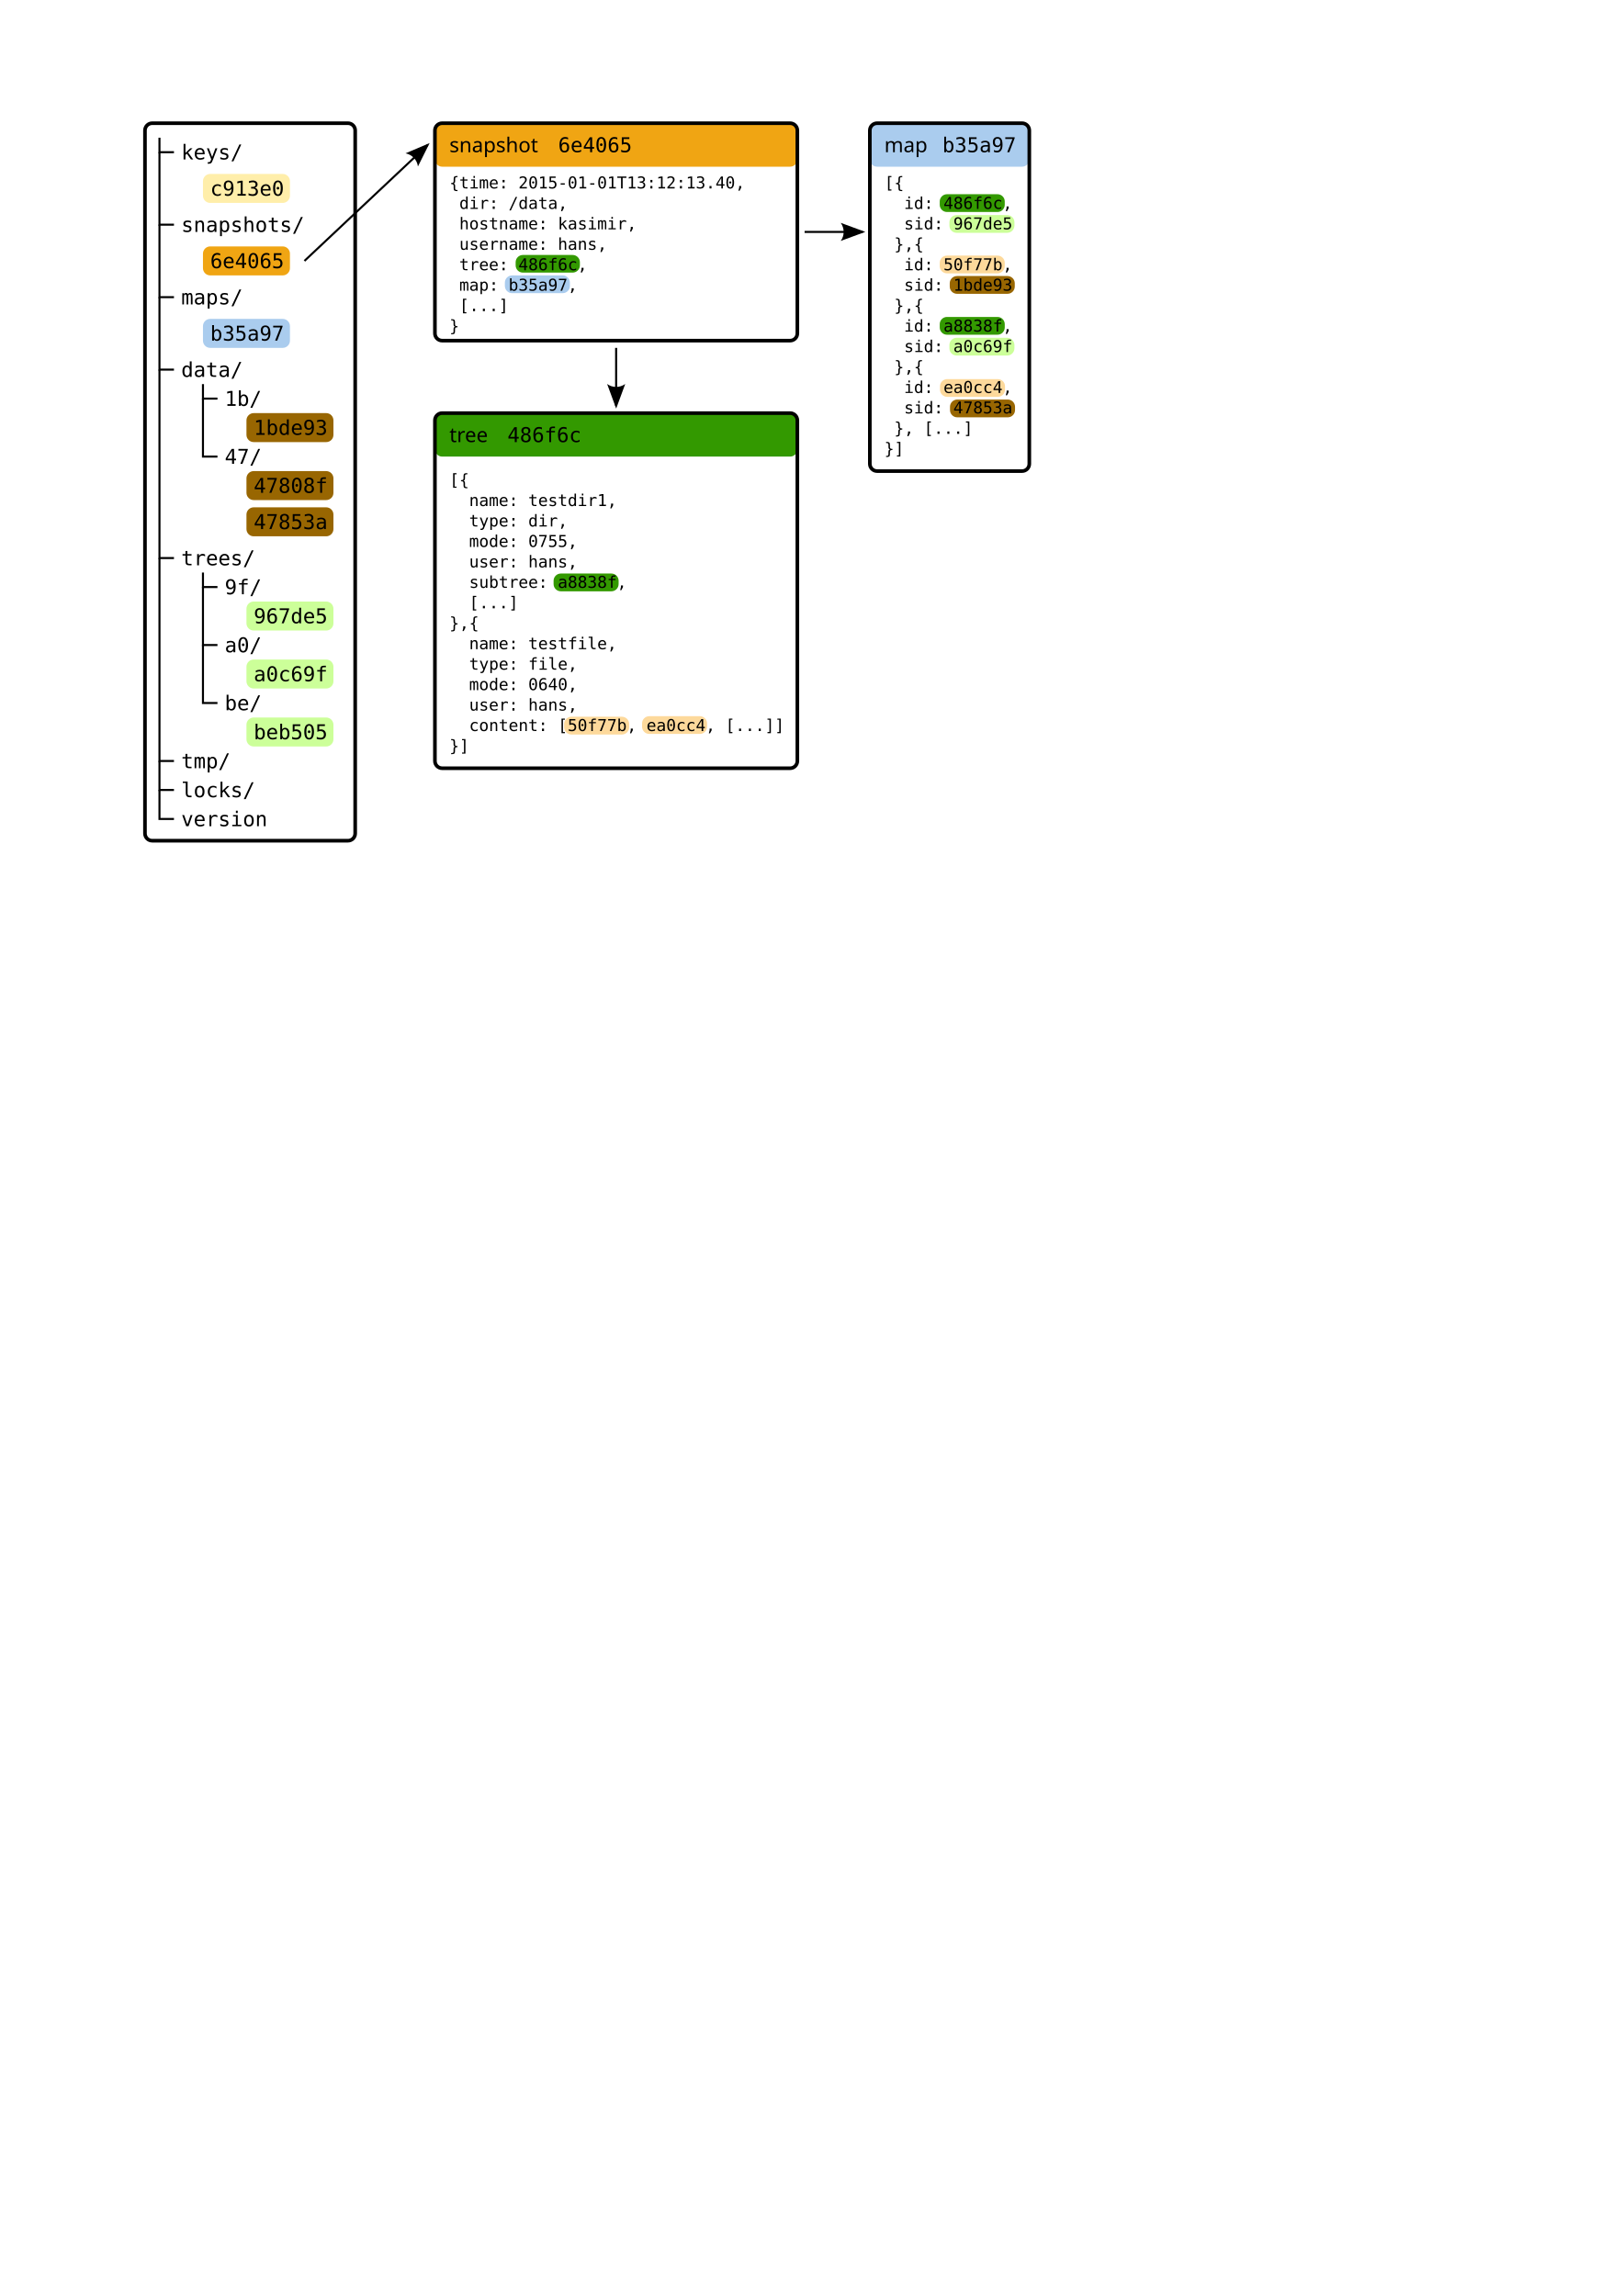
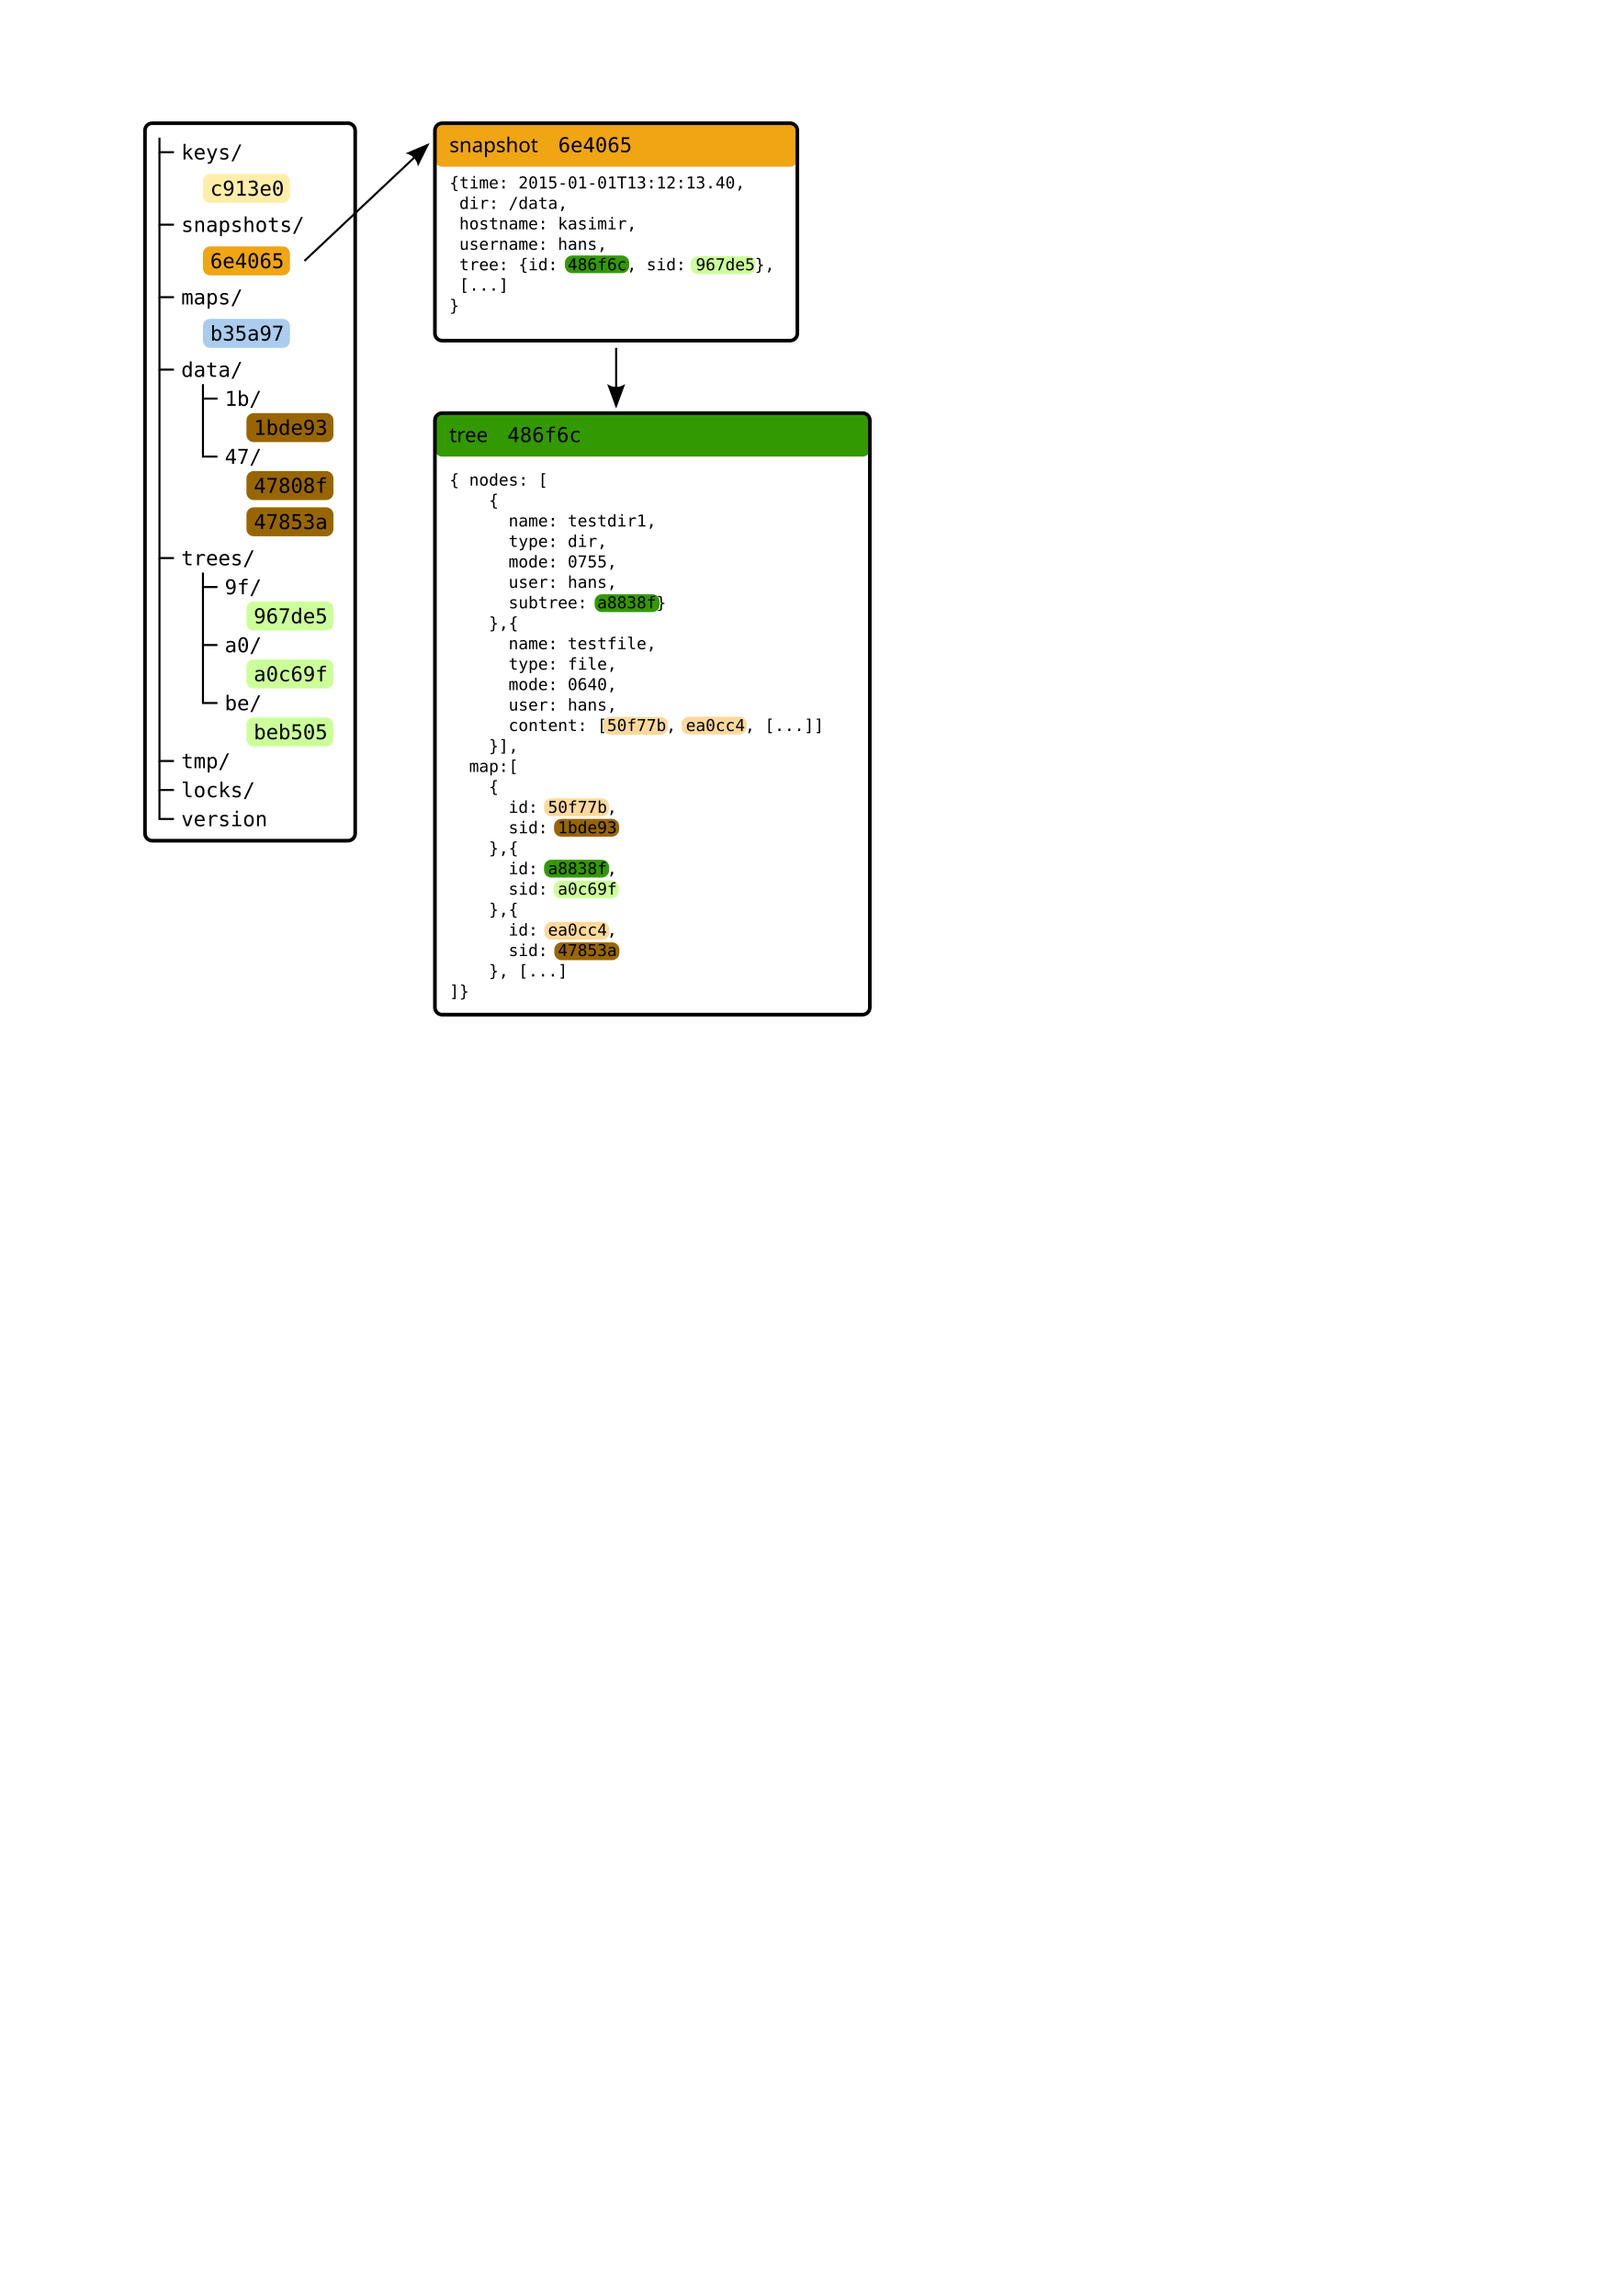
<svg xmlns="http://www.w3.org/2000/svg" width="210mm" height="297mm" id="svg4198" version="1.1">
  <defs id="defs3">
    <marker orient="auto" refY="0.0" refX="0.0" id="Arrow2Mend" style="overflow:visible;">
      <path id="path5383" style="fill-rule:evenodd;stroke-width:0.625;stroke-linejoin:round;" d="M 8.719,4.034 L -2.207,0.016 L 8.719,-4.002 C 6.973,-1.63 6.983,1.616 8.719,4.034 z " transform="scale(0.6) rotate(180) translate(0,0)" />
    </marker>
    <marker orient="auto" refY="0.0" refX="0.0" id="Arrow2Lend" style="overflow:visible;">
      <path id="path5377" style="fill-rule:evenodd;stroke-width:0.625;stroke-linejoin:round;" d="M 8.719,4.034 L -2.207,0.016 L 8.719,-4.002 C 6.973,-1.63 6.983,1.616 8.719,4.034 z " transform="scale(1.1) rotate(180) translate(1,0)" />
    </marker>
  </defs>
  <g id="layer1">
-     <rect rx="3.543" ry="3.543" y="185.341" x="459.487" height="8.687" width="31.788" id="rect5342" style="fill:#fdd99b;fill-opacity:1;stroke:#000000;stroke-width:0.999;stroke-miterlimit:4;stroke-opacity:0;stroke-dasharray:none" />
-     <rect style="fill:#986601;fill-opacity:1;stroke:#000000;stroke-width:0.999;stroke-miterlimit:4;stroke-opacity:0;stroke-dasharray:none" id="rect5344" width="31.788" height="8.687" x="464.383" y="195.341" ry="3.543" rx="3.543" />
-     <rect style="fill:#ccff99;fill-opacity:1;stroke:#000000;stroke-width:0.999;stroke-miterlimit:4;stroke-opacity:0;stroke-dasharray:none" id="rect5324" width="31.788" height="8.687" x="464.083" y="165.138" ry="3.543" rx="3.543" />
-     <rect rx="3.543" ry="3.543" y="154.957" x="459.359" height="8.687" width="31.788" id="rect5326" style="fill:#339900;fill-opacity:1;stroke:#000000;stroke-width:0.999;stroke-miterlimit:4;stroke-opacity:0;stroke-dasharray:none" />
-     <rect style="fill:#fdd99b;fill-opacity:1;stroke:#000000;stroke-width:0.999;stroke-miterlimit:4;stroke-opacity:0;stroke-dasharray:none" id="rect5303" width="31.788" height="8.687" x="459.359" y="124.957" ry="3.543" rx="3.543" />
-     <rect rx="3.543" ry="3.543" y="134.957" x="464.255" height="8.687" width="31.788" id="rect5301" style="fill:#986601;fill-opacity:1;stroke:#000000;stroke-width:0.999;stroke-miterlimit:4;stroke-opacity:0;stroke-dasharray:none" />
-     <rect rx="3.543" ry="3.543" y="105.138" x="464.083" height="8.687" width="31.788" id="rect5239" style="fill:#ccff99;fill-opacity:1;stroke:#000000;stroke-width:0.999;stroke-miterlimit:4;stroke-opacity:0;stroke-dasharray:none" />
-     <rect style="fill:#339900;fill-opacity:1;stroke:#000000;stroke-width:0.999;stroke-miterlimit:4;stroke-opacity:0;stroke-dasharray:none" id="rect5218" width="31.788" height="8.687" x="459.359" y="94.957" ry="3.543" rx="3.543" />
-     <rect rx="3.543" ry="3.543" y="60.236" x="425.197" height="21.26" width="77.953" id="rect5161" style="fill:#aaccee;fill-opacity:1;stroke:#000000;stroke-width:1;stroke-opacity:0" />
+     <rect rx="3.543" ry="3.543" y="125.312" x="337.604" height="8.687" width="31.788" id="rect5239-1" style="fill:#ccff99;fill-opacity:1;stroke:#000000;stroke-width:0.999;stroke-miterlimit:4;stroke-opacity:0;stroke-dasharray:none" />
+     <rect rx="3.543" ry="3.543" y="450.729" x="266.075" height="8.687" width="31.788" id="rect5342" style="fill:#fdd99b;fill-opacity:1;stroke:#000000;stroke-width:0.999;stroke-miterlimit:4;stroke-opacity:0;stroke-dasharray:none" />
+     <rect style="fill:#986601;fill-opacity:1;stroke:#000000;stroke-width:0.999;stroke-miterlimit:4;stroke-opacity:0;stroke-dasharray:none" id="rect5344" width="31.788" height="8.687" x="270.971" y="460.729" ry="3.543" rx="3.543" />
+     <rect style="fill:#ccff99;fill-opacity:1;stroke:#000000;stroke-width:0.999;stroke-miterlimit:4;stroke-opacity:0;stroke-dasharray:none" id="rect5324" width="31.788" height="8.687" x="270.672" y="430.526" ry="3.543" rx="3.543" />
+     <rect rx="3.543" ry="3.543" y="420.345" x="265.947" height="8.687" width="31.788" id="rect5326" style="fill:#339900;fill-opacity:1;stroke:#000000;stroke-width:0.999;stroke-miterlimit:4;stroke-opacity:0;stroke-dasharray:none" />
+     <rect style="fill:#fdd99b;fill-opacity:1;stroke:#000000;stroke-width:0.999;stroke-miterlimit:4;stroke-opacity:0;stroke-dasharray:none" id="rect5303" width="31.788" height="8.687" x="265.947" y="390.345" ry="3.543" rx="3.543" />
+     <rect rx="3.543" ry="3.543" y="400.345" x="270.843" height="8.687" width="31.788" id="rect5301" style="fill:#986601;fill-opacity:1;stroke:#000000;stroke-width:0.999;stroke-miterlimit:4;stroke-opacity:0;stroke-dasharray:none" />
    <text xml:space="preserve" style="font-size:10px;font-style:normal;font-weight:normal;line-height:125%;letter-spacing:0px;word-spacing:0px;fill:#000000;fill-opacity:1;stroke:none;font-family:Sans" x="88.583" y="184.252" id="text3797">
      <tspan id="tspan3799" x="88.583" y="184.252" style="font-style:normal;font-variant:normal;font-weight:normal;font-stretch:normal;font-family:Monospace;-inkscape-font-specification:Monospace">data/</tspan>
    </text>
    <text xml:space="preserve" style="font-size:10px;font-style:normal;font-weight:normal;line-height:125%;letter-spacing:0px;word-spacing:0px;fill:#000000;fill-opacity:1;stroke:none;font-family:Sans" x="88.583" y="77.953" id="text3801">
      <tspan id="tspan3803" x="88.583" y="77.953" style="font-style:normal;font-variant:normal;font-weight:normal;font-stretch:normal;font-family:Monospace;-inkscape-font-specification:Monospace">keys/</tspan>
    </text>
    <text xml:space="preserve" style="font-size:10px;font-style:normal;font-weight:normal;line-height:125%;letter-spacing:0px;word-spacing:0px;fill:#000000;fill-opacity:1;stroke:none;font-family:Sans" x="88.583" y="113.386" id="text3809">
      <tspan id="tspan3811" x="88.583" y="113.386" style="font-style:normal;font-variant:normal;font-weight:normal;font-stretch:normal;font-family:Monospace;-inkscape-font-specification:Monospace">snapshots/</tspan>
    </text>
    <text xml:space="preserve" style="font-size:10px;font-style:normal;font-weight:normal;line-height:125%;letter-spacing:0px;word-spacing:0px;fill:#000000;fill-opacity:1;stroke:none;font-family:Sans" x="88.583" y="276.378" id="text3813">
      <tspan id="tspan3815" x="88.583" y="276.378" style="font-style:normal;font-variant:normal;font-weight:normal;font-stretch:normal;font-family:Monospace;-inkscape-font-specification:Monospace">trees/</tspan>
    </text>
    <text xml:space="preserve" style="font-size:10px;font-style:normal;font-weight:normal;line-height:125%;letter-spacing:0px;word-spacing:0px;fill:#000000;fill-opacity:1;stroke:none;font-family:Sans" x="88.583" y="148.819" id="text3817">
      <tspan id="tspan3819" x="88.583" y="148.819" style="font-style:normal;font-variant:normal;font-weight:normal;font-stretch:normal;font-family:Monospace;-inkscape-font-specification:Monospace">maps/</tspan>
    </text>
    <rect rx="3.543" ry="3.543" y="120.472" x="99.213" height="14.173" width="42.52" id="rect3840" style="fill:#f0a513;fill-opacity:1;stroke:#000000;stroke-opacity:0" />
    <text id="text3842" y="131.102" x="102.756" style="font-size:10px;font-style:normal;font-weight:normal;line-height:125%;letter-spacing:0px;word-spacing:0px;fill:#000000;fill-opacity:1;stroke:none;font-family:Sans" xml:space="preserve">
      <tspan style="font-style:normal;font-variant:normal;font-weight:normal;font-stretch:normal;font-family:Monospace;-inkscape-font-specification:Monospace" y="131.102" x="102.756" id="tspan3844">6e4065</tspan>
    </text>
    <rect style="fill:#aaccee;fill-opacity:1;stroke:#000000;stroke-opacity:0" id="rect3864" width="42.52" height="14.173" x="99.213" y="155.905" ry="3.543" rx="3.543" />
    <text xml:space="preserve" style="font-size:10px;font-style:normal;font-weight:normal;line-height:125%;letter-spacing:0px;word-spacing:0px;fill:#000000;fill-opacity:1;stroke:none;font-family:Sans" x="102.756" y="166.535" id="text3866">
      <tspan id="tspan3868" x="102.756" y="166.535" style="font-style:normal;font-variant:normal;font-weight:normal;font-stretch:normal;font-family:Monospace;-inkscape-font-specification:Monospace">b35a97</tspan>
    </text>
    <rect rx="3.543" ry="3.543" y="201.968" x="120.472" height="14.173" width="42.52" id="rect3880" style="fill:#986601;fill-opacity:1;stroke:#000000;stroke-opacity:0" />
    <text id="text3882" y="212.598" x="124.016" style="font-size:10px;font-style:normal;font-weight:normal;line-height:125%;letter-spacing:0px;word-spacing:0px;fill:#000000;fill-opacity:1;stroke:none;font-family:Sans" xml:space="preserve">
      <tspan style="font-style:normal;font-variant:normal;font-weight:normal;font-stretch:normal;font-family:Monospace;-inkscape-font-specification:Monospace" y="212.598" x="124.016" id="tspan3884">1bde93</tspan>
    </text>
    <text xml:space="preserve" style="font-size:10px;font-style:normal;font-weight:normal;line-height:125%;letter-spacing:0px;word-spacing:0px;fill:#000000;fill-opacity:1;stroke:none;font-family:Sans" x="109.843" y="198.425" id="text3964">
      <tspan id="tspan3966" x="109.843" y="198.425" style="font-style:normal;font-variant:normal;font-weight:normal;font-stretch:normal;font-family:Monospace;-inkscape-font-specification:Monospace">1b/</tspan>
    </text>
    <rect style="fill:#986601;fill-opacity:1;stroke:#000000;stroke-opacity:0" id="rect3975" width="42.52" height="14.173" x="120.472" y="230.315" ry="3.543" rx="3.543" />
    <text xml:space="preserve" style="font-size:10px;font-style:normal;font-weight:normal;line-height:125%;letter-spacing:0px;word-spacing:0px;fill:#000000;fill-opacity:1;stroke:none;font-family:Sans" x="124.016" y="240.945" id="text3977">
      <tspan id="tspan3979" x="124.016" y="240.945" style="font-style:normal;font-variant:normal;font-weight:normal;font-stretch:normal;font-family:Monospace;-inkscape-font-specification:Monospace">47808f</tspan>
    </text>
    <text id="text3981" y="226.772" x="109.843" style="font-size:10px;font-style:normal;font-weight:normal;line-height:125%;letter-spacing:0px;word-spacing:0px;fill:#000000;fill-opacity:1;stroke:none;font-family:Sans" xml:space="preserve">
      <tspan y="226.772" x="109.843" id="tspan3983" style="font-style:normal;font-variant:normal;font-weight:normal;font-stretch:normal;font-family:Monospace;-inkscape-font-specification:Monospace">47/</tspan>
    </text>
    <rect rx="3.543" ry="3.543" y="248.031" x="120.472" height="14.173" width="42.52" id="rect3987" style="fill:#986601;fill-opacity:1;stroke:#000000;stroke-opacity:0" />
    <text id="text3989" y="258.661" x="124.016" style="font-size:10px;font-style:normal;font-weight:normal;line-height:125%;letter-spacing:0px;word-spacing:0px;fill:#000000;fill-opacity:1;stroke:none;font-family:Sans" xml:space="preserve">
      <tspan style="font-style:normal;font-variant:normal;font-weight:normal;font-stretch:normal;font-family:Monospace;-inkscape-font-specification:Monospace" y="258.661" x="124.016" id="tspan3991">47853a</tspan>
    </text>
    <rect style="fill:#ccff99;fill-opacity:1;stroke:#000000;stroke-opacity:0" id="rect4039" width="42.52" height="14.173" x="120.472" y="294.094" ry="3.543" rx="3.543" />
    <text xml:space="preserve" style="font-size:10px;font-style:normal;font-weight:normal;line-height:125%;letter-spacing:0px;word-spacing:0px;fill:#000000;fill-opacity:1;stroke:none;font-family:Sans" x="124.016" y="304.724" id="text4041">
      <tspan id="tspan4043" x="124.016" y="304.724" style="font-style:normal;font-variant:normal;font-weight:normal;font-stretch:normal;font-family:Monospace;-inkscape-font-specification:Monospace">967de5</tspan>
    </text>
    <text id="text4045" y="290.551" x="109.843" style="font-size:10px;font-style:normal;font-weight:normal;line-height:125%;letter-spacing:0px;word-spacing:0px;fill:#000000;fill-opacity:1;stroke:none;font-family:Sans" xml:space="preserve">
      <tspan style="font-style:normal;font-variant:normal;font-weight:normal;font-stretch:normal;font-family:Monospace;-inkscape-font-specification:Monospace" y="290.551" x="109.843" id="tspan4047">9f/</tspan>
    </text>
    <rect rx="3.543" ry="3.543" y="322.441" x="120.472" height="14.173" width="42.52" id="rect4051" style="fill:#ccff99;fill-opacity:1;stroke:#000000;stroke-opacity:0" />
    <text id="text4053" y="333.071" x="124.016" style="font-size:10px;font-style:normal;font-weight:normal;line-height:125%;letter-spacing:0px;word-spacing:0px;fill:#000000;fill-opacity:1;stroke:none;font-family:Sans" xml:space="preserve">
      <tspan style="font-style:normal;font-variant:normal;font-weight:normal;font-stretch:normal;font-family:Monospace;-inkscape-font-specification:Monospace" y="333.071" x="124.016" id="tspan4055">a0c69f</tspan>
    </text>
    <text xml:space="preserve" style="font-size:10px;font-style:normal;font-weight:normal;line-height:125%;letter-spacing:0px;word-spacing:0px;fill:#000000;fill-opacity:1;stroke:none;font-family:Sans" x="109.843" y="318.898" id="text4057">
      <tspan style="font-style:normal;font-variant:normal;font-weight:normal;font-stretch:normal;font-family:Monospace;-inkscape-font-specification:Monospace" id="tspan4059" x="109.843" y="318.898">a0/</tspan>
    </text>
    <rect style="fill:#ccff99;fill-opacity:1;stroke:#000000;stroke-opacity:0" id="rect4063" width="42.52" height="14.173" x="120.472" y="350.787" ry="3.543" rx="3.543" />
    <text xml:space="preserve" style="font-size:10px;font-style:normal;font-weight:normal;line-height:125%;letter-spacing:0px;word-spacing:0px;fill:#000000;fill-opacity:1;stroke:none;font-family:Sans" x="124.016" y="361.417" id="text4065">
      <tspan id="tspan4067" x="124.016" y="361.417" style="font-style:normal;font-variant:normal;font-weight:normal;font-stretch:normal;font-family:Monospace;-inkscape-font-specification:Monospace">beb505</tspan>
    </text>
    <text id="text4069" y="347.244" x="109.843" style="font-size:10px;font-style:normal;font-weight:normal;line-height:125%;letter-spacing:0px;word-spacing:0px;fill:#000000;fill-opacity:1;stroke:none;font-family:Sans" xml:space="preserve">
      <tspan y="347.244" x="109.843" id="tspan4071" style="font-style:normal;font-variant:normal;font-weight:normal;font-stretch:normal;font-family:Monospace;-inkscape-font-specification:Monospace">be/</tspan>
    </text>
    <g id="g4085" transform="translate(53.14961,-372.0472)">
      <path transform="translate(0,308.2677)" id="path4073" d="m 24.803,131.102 0,7.087 7.087,0" style="fill:none;stroke:#000000;stroke-width:1px;stroke-linecap:butt;stroke-linejoin:miter;stroke-opacity:1" />
      <path transform="translate(0,308.2677)" id="path4075" d="m 24.803,138.189 0,35.433 7.087,0" style="fill:none;stroke:#000000;stroke-width:1px;stroke-linecap:butt;stroke-linejoin:miter;stroke-opacity:1" />
      <path transform="translate(0,308.2677)" id="path4079" d="m 24.803,173.622 c 0.262,0.511 0.262,0.511 0,0 l 0,35.433 7.087,0" style="fill:none;stroke:#000000;stroke-width:1px;stroke-linecap:butt;stroke-linejoin:miter;stroke-opacity:1" />
      <path transform="translate(0,308.2677)" id="path4081" d="m 24.803,209.055 0,35.433 7.087,0" style="fill:none;stroke:#000000;stroke-width:1px;stroke-linecap:butt;stroke-linejoin:miter;stroke-opacity:1" />
      <path transform="translate(0,308.2677)" id="path4083" d="m 24.803,244.488 0,92.126 7.087,0" style="fill:none;stroke:#000000;stroke-width:1px;stroke-linecap:butt;stroke-linejoin:miter;stroke-opacity:1" />
    </g>
    <path style="fill:none;stroke:#000000;stroke-width:1px;stroke-linecap:butt;stroke-linejoin:miter;stroke-opacity:1" d="m 99.213,187.795 0,7.087 7.087,0" id="path4116" />
    <path style="fill:none;stroke:#000000;stroke-width:1px;stroke-linecap:butt;stroke-linejoin:miter;stroke-opacity:1" d="m 99.213,194.882 0,28.346 7.087,0" id="path4118" />
    <path style="fill:none;stroke:#000000;stroke-width:1px;stroke-linecap:butt;stroke-linejoin:miter;stroke-opacity:1" d="m 99.213,279.921 0,7.087 7.087,0" id="path4120" />
    <path style="fill:none;stroke:#000000;stroke-width:1px;stroke-linecap:butt;stroke-linejoin:miter;stroke-opacity:1" d="m 99.213,287.008 0,28.346 7.087,0" id="path4122" />
    <path style="fill:none;stroke:#000000;stroke-width:1px;stroke-linecap:butt;stroke-linejoin:miter;stroke-opacity:1" d="m 99.213,315.354 0,28.346 7.087,0" id="path4126" />
    <text id="text4128" y="375.591" x="88.583" style="font-size:10px;font-style:normal;font-weight:normal;line-height:125%;letter-spacing:0px;word-spacing:0px;fill:#000000;fill-opacity:1;stroke:none;font-family:Sans" xml:space="preserve">
      <tspan style="font-style:normal;font-variant:normal;font-weight:normal;font-stretch:normal;font-family:Monospace;-inkscape-font-specification:Monospace" y="375.591" x="88.583" id="tspan4130">tmp/</tspan>
    </text>
    <text xml:space="preserve" style="font-size:10px;font-style:normal;font-weight:normal;line-height:125%;letter-spacing:0px;word-spacing:0px;fill:#000000;fill-opacity:1;stroke:none;font-family:Sans" x="88.583" y="389.764" id="text4132">
      <tspan id="tspan4134" x="88.583" y="389.764" style="font-style:normal;font-variant:normal;font-weight:normal;font-stretch:normal;font-family:Monospace;-inkscape-font-specification:Monospace">locks/</tspan>
    </text>
    <path style="fill:none;stroke:#000000;stroke-width:1px;stroke-linecap:butt;stroke-linejoin:miter;stroke-opacity:1" d="m 77.953,272.835 0,99.213 7.087,0" id="path4140" />
    <path style="fill:none;stroke:#000000;stroke-width:1px;stroke-linecap:butt;stroke-linejoin:miter;stroke-opacity:1" d="m 77.953,372.047 0,14.173 7.087,0" id="path4144" />
    <path style="fill:none;stroke:#000000;stroke-width:1px;stroke-linecap:butt;stroke-linejoin:miter;stroke-opacity:1" d="m 77.953,386.22 0,14.173 7.087,0" id="path4146" />
    <text id="text4156" y="403.937" x="88.583" style="font-size:10px;font-style:normal;font-weight:normal;line-height:125%;letter-spacing:0px;word-spacing:0px;fill:#000000;fill-opacity:1;stroke:none;font-family:Sans" xml:space="preserve">
      <tspan style="font-style:normal;font-variant:normal;font-weight:normal;font-stretch:normal;font-family:Monospace;-inkscape-font-specification:Monospace" y="403.937" x="88.583" id="tspan4158">version</tspan>
    </text>
    <g id="g4485" transform="translate(-17.71652,7.086663)">
      <rect style="fill:#ffeeaa;fill-opacity:1;stroke:none" id="rect7169" width="42.52" height="14.173" x="116.929" y="77.953" ry="3.543" rx="3.543" />
      <text xml:space="preserve" style="font-size:10px;font-style:normal;font-weight:normal;line-height:125%;letter-spacing:0px;word-spacing:0px;fill:#000000;fill-opacity:1;stroke:none;font-family:Sans" x="120.472" y="88.583" id="text7171">
        <tspan id="tspan7173" x="120.472" y="88.583" style="font-style:normal;font-variant:normal;font-weight:normal;font-stretch:normal;font-family:Monospace;-inkscape-font-specification:Monospace">c913e0</tspan>
      </text>
    </g>
-     <rect rx="3.543" ry="3.543" y="134.646" x="246.792" height="8.687" width="31.788" id="rect4564" style="fill:#aaccee;fill-opacity:1;stroke:#000000;stroke-width:1;stroke-opacity:0" />
-     <rect style="fill:#339900;fill-opacity:1;stroke:#000000;stroke-width:1;stroke-opacity:0" id="rect4607" width="31.404" height="8.621" x="252.06" y="124.656" ry="3.543" rx="3.543" />
+     <rect style="fill:#339900;fill-opacity:1;stroke:#000000;stroke-width:1;stroke-opacity:0" id="rect4607" width="31.404" height="8.621" x="276.152" y="124.927" ry="3.543" rx="3.543" />
    <text xml:space="preserve" style="font-size:10px;font-style:normal;font-variant:normal;font-weight:normal;font-stretch:normal;line-height:125%;letter-spacing:0px;word-spacing:0px;fill:#000000;fill-opacity:1;stroke:none;font-family:Monaco;-inkscape-font-specification:Monaco" x="219.685" y="92.126" id="text4528">
      <tspan x="219.685" y="92.126" id="tspan4552" style="font-size:8px;font-style:normal;font-variant:normal;font-weight:normal;font-stretch:normal;font-family:Monospace;-inkscape-font-specification:Monospace">{time: 2015-01-01T13:12:13.40,</tspan>
      <tspan x="219.685" y="102.126" id="tspan4538" style="font-size:8px;font-style:normal;font-variant:normal;font-weight:normal;font-stretch:normal;font-family:Monospace;-inkscape-font-specification:Monospace"> dir: /data,</tspan>
      <tspan x="219.685" y="112.126" id="tspan4540" style="font-size:8px;font-style:normal;font-variant:normal;font-weight:normal;font-stretch:normal;font-family:Monospace;-inkscape-font-specification:Monospace"> hostname: kasimir,</tspan>
      <tspan x="219.685" y="122.126" id="tspan4542" style="font-size:8px;font-style:normal;font-variant:normal;font-weight:normal;font-stretch:normal;font-family:Monospace;-inkscape-font-specification:Monospace"> username: hans,</tspan>
-       <tspan x="219.685" y="132.126" id="tspan4548" style="font-size:8px;font-style:normal;font-variant:normal;font-weight:normal;font-stretch:normal;font-family:Monospace;-inkscape-font-specification:Monospace"> tree: 486f6c,</tspan>
-       <tspan x="219.685" y="142.126" id="tspan4546" style="font-size:8px;font-style:normal;font-variant:normal;font-weight:normal;font-stretch:normal;font-family:Monospace;-inkscape-font-specification:Monospace"> map: b35a97,</tspan>
-       <tspan x="219.685" y="152.126" id="tspan4556" style="font-size:8px;font-style:normal;font-variant:normal;font-weight:normal;font-stretch:normal;font-family:Monospace;-inkscape-font-specification:Monospace"> [...]</tspan>
-       <tspan x="219.685" y="162.126" id="tspan4560" style="font-size:8px;font-style:normal;font-variant:normal;font-weight:normal;font-stretch:normal;font-family:Monospace;-inkscape-font-specification:Monospace">}</tspan>
+       <tspan x="219.685" y="132.126" id="tspan4546" style="font-size:8px;font-style:normal;font-variant:normal;font-weight:normal;font-stretch:normal;font-family:Monospace;-inkscape-font-specification:Monospace"> tree: {id: 486f6c, sid: 967de5},</tspan>
+       <tspan x="219.685" y="142.126" id="tspan4556" style="font-size:8px;font-style:normal;font-variant:normal;font-weight:normal;font-stretch:normal;font-family:Monospace;-inkscape-font-specification:Monospace"> [...]</tspan>
+       <tspan x="219.685" y="152.126" id="tspan4560" style="font-size:8px;font-style:normal;font-variant:normal;font-weight:normal;font-stretch:normal;font-family:Monospace;-inkscape-font-specification:Monospace">}</tspan>
    </text>
    <rect style="fill:#f0a513;fill-opacity:1;stroke:#000000;stroke-width:1;stroke-opacity:0" id="rect4519" width="177.165" height="21.26" x="212.598" y="60.236" ry="3.543" rx="3.543" />
    <rect style="fill:none;stroke:#000000;stroke-width:1.772;stroke-miterlimit:2;stroke-opacity:1;stroke-dasharray:none" id="rect4511" width="177.165" height="106.299" x="212.598" y="60.236" rx="3.543" ry="3.543" />
    <text xml:space="preserve" style="font-size:10px;font-style:normal;font-weight:normal;line-height:125%;letter-spacing:0px;word-spacing:0px;fill:#000000;fill-opacity:1;stroke:none;font-family:Sans" x="219.685" y="74.409" id="text4513">
      <tspan id="tspan4515" x="219.685" y="74.409">snapshot</tspan>
    </text>
    <text xml:space="preserve" style="font-size:10px;font-style:normal;font-weight:normal;line-height:125%;letter-spacing:0px;word-spacing:0px;fill:#000000;fill-opacity:1;stroke:none;font-family:Sans" x="272.835" y="74.409" id="text4521">
      <tspan id="tspan4523" x="272.835" y="74.409" style="font-style:normal;font-variant:normal;font-weight:normal;font-stretch:normal;font-family:Monospace;-inkscape-font-specification:Monospace">6e4065</tspan>
    </text>
-     <rect style="fill:none;stroke:#000000;stroke-width:1.772;stroke-miterlimit:2;stroke-opacity:1;stroke-dasharray:none" id="rect5153" width="77.953" height="170.079" x="425.197" y="60.236" rx="3.543" ry="3.543" />
-     <text xml:space="preserve" style="font-size:10px;font-style:normal;font-variant:normal;font-weight:normal;font-stretch:normal;line-height:125%;letter-spacing:0px;word-spacing:0px;fill:#000000;fill-opacity:1;stroke:none;font-family:Monaco;-inkscape-font-specification:Monaco" x="432.283" y="74.409" id="text5155">
-       <tspan id="tspan5157" x="432.283" y="74.409">map</tspan>
+     <text xml:space="preserve" style="font-size:8px;font-style:normal;font-variant:normal;font-weight:normal;font-stretch:normal;line-height:125%;letter-spacing:0px;word-spacing:0px;fill:#000000;fill-opacity:1;stroke:none;font-family:Monospace;-inkscape-font-specification:Monospace" x="432.283" y="92.126" id="text5187">
+       <tspan x="432.283" y="92.126" id="tspan5216" />
    </text>
-     <text id="text5163" y="74.409" x="460.63" style="font-size:10px;font-style:normal;font-weight:normal;line-height:125%;letter-spacing:0px;word-spacing:0px;fill:#000000;fill-opacity:1;stroke:none;font-family:Sans" xml:space="preserve">
-       <tspan style="font-style:normal;font-variant:normal;font-weight:normal;font-stretch:normal;font-family:Monospace;-inkscape-font-specification:Monospace" y="74.409" x="460.63" id="tspan5165">b35a97</tspan>
-     </text>
-     <text xml:space="preserve" style="font-size:8px;font-style:normal;font-variant:normal;font-weight:normal;font-stretch:normal;line-height:125%;letter-spacing:0px;word-spacing:0px;fill:#000000;fill-opacity:1;stroke:none;font-family:Monospace;-inkscape-font-specification:Monospace" x="432.283" y="92.126" id="text5187">
-       <tspan id="tspan5189" x="432.283" y="92.126">[{</tspan>
-       <tspan x="432.283" y="102.126" id="tspan5191">  id: 486f6c,</tspan>
-       <tspan x="432.283" y="112.126" id="tspan5210">  sid: 967de5</tspan>
-       <tspan x="432.283" y="122.126" id="tspan5212"> },{</tspan>
-       <tspan x="432.283" y="132.126" id="tspan5214">  id: 50f77b,</tspan>
-       <tspan x="432.283" y="142.126" id="tspan5295">  sid: 1bde93</tspan>
-       <tspan x="432.283" y="152.126" id="tspan5297"> },{</tspan>
-       <tspan x="432.283" y="162.126" id="tspan5318">  id: a8838f,</tspan>
-       <tspan x="432.283" y="172.126" id="tspan5320">  sid: a0c69f</tspan>
-       <tspan x="432.283" y="182.126" id="tspan5322"> },{</tspan>
-       <tspan x="432.283" y="192.126" id="tspan5330">  id: ea0cc4,</tspan>
-       <tspan x="432.283" y="202.126" id="tspan5332">  sid: 47853a</tspan>
-       <tspan x="432.283" y="212.126" id="tspan5299"> }, [...]</tspan>
-       <tspan x="432.283" y="222.126" id="tspan5216">}]</tspan>
-     </text>
-     <rect style="fill:#339900;fill-opacity:1;stroke:#000000;stroke-width:0.999;stroke-miterlimit:4;stroke-opacity:0;stroke-dasharray:none" id="rect5328" width="31.788" height="8.687" x="270.605" y="280.404" ry="3.543" rx="3.543" />
-     <rect style="fill:#fdd99b;fill-opacity:1;stroke:#000000;stroke-width:0.999;stroke-miterlimit:4;stroke-opacity:0;stroke-dasharray:none" id="rect5316" width="31.788" height="8.687" x="313.852" y="350.144" ry="3.543" rx="3.543" />
-     <rect rx="3.543" ry="3.543" y="350.415" x="275.763" height="8.687" width="31.788" id="rect5314" style="fill:#fdd99b;fill-opacity:1;stroke:#000000;stroke-width:0.999;stroke-miterlimit:4;stroke-opacity:0;stroke-dasharray:none" />
-     <rect rx="3.543" ry="3.543" y="201.968" x="212.598" height="21.26" width="177.165" id="rect5259" style="fill:#339900;fill-opacity:1;stroke:#000000;stroke-width:0.999;stroke-miterlimit:4;stroke-opacity:0;stroke-dasharray:none" />
-     <rect style="fill:none;stroke:#000000;stroke-width:1.772;stroke-miterlimit:2;stroke-opacity:1;stroke-dasharray:none" id="rect5253" width="177.165" height="173.622" x="212.598" y="201.968" rx="3.543" ry="3.543" />
+     <rect style="fill:#339900;fill-opacity:1;stroke:#000000;stroke-width:0.999;stroke-miterlimit:4;stroke-opacity:0;stroke-dasharray:none" id="rect5328" width="31.788" height="8.687" x="290.653" y="290.551" ry="3.543" rx="3.543" />
+     <rect style="fill:#fdd99b;fill-opacity:1;stroke:#000000;stroke-width:0.999;stroke-miterlimit:4;stroke-opacity:0;stroke-dasharray:none" id="rect5316" width="31.788" height="8.687" x="333.179" y="350.4" ry="3.543" rx="3.543" />
+     <rect rx="3.543" ry="3.543" y="350.531" x="294.734" height="8.687" width="31.788" id="rect5314" style="fill:#fdd99b;fill-opacity:1;stroke:#000000;stroke-width:0.999;stroke-miterlimit:4;stroke-opacity:0;stroke-dasharray:none" />
+     <rect rx="3.543" ry="3.543" y="201.968" x="212.598" height="21.26" width="212.598" id="rect5259" style="fill:#339900;fill-opacity:1;stroke:#000000;stroke-width:0.999;stroke-miterlimit:4;stroke-opacity:0;stroke-dasharray:none" />
+     <rect style="fill:none;stroke:#000000;stroke-width:1.772;stroke-miterlimit:2;stroke-opacity:1;stroke-dasharray:none" id="rect5253" width="212.598" height="294.095" x="212.598" y="201.968" rx="3.543" ry="3.543" />
    <text xml:space="preserve" style="font-size:10px;font-style:normal;font-variant:normal;font-weight:normal;font-stretch:normal;line-height:125%;letter-spacing:0px;word-spacing:0px;fill:#000000;fill-opacity:1;stroke:none;font-family:Monospace;-inkscape-font-specification:Monospace" x="219.685" y="216.142" id="text5255">
      <tspan id="tspan5257" x="219.685" y="216.142" style="font-style:normal;font-variant:normal;font-weight:normal;font-stretch:normal;font-family:Sans;-inkscape-font-specification:Sans">tree</tspan>
    </text>
    <text xml:space="preserve" style="font-size:10px;font-style:normal;font-variant:normal;font-weight:normal;font-stretch:normal;line-height:125%;letter-spacing:0px;word-spacing:0px;fill:#000000;fill-opacity:1;stroke:none;font-family:Monospace;-inkscape-font-specification:Monospace" x="248.031" y="216.142" id="text5261">
      <tspan id="tspan5263" x="248.031" y="216.142">486f6c</tspan>
    </text>
    <text xml:space="preserve" style="font-size:8px;font-style:normal;font-variant:normal;font-weight:normal;font-stretch:normal;line-height:125%;letter-spacing:0px;word-spacing:0px;fill:#000000;fill-opacity:1;stroke:none;font-family:Monospace;-inkscape-font-specification:Monospace" x="219.685" y="237.402" id="text5265">
-       <tspan id="tspan5267" x="219.685" y="237.402">[{</tspan>
-       <tspan x="219.685" y="247.402" id="tspan5269">  name: testdir1,</tspan>
-       <tspan x="219.685" y="257.402" id="tspan5271">  type: dir,</tspan>
-       <tspan x="219.685" y="267.402" id="tspan5273">  mode: 0755,</tspan>
-       <tspan x="219.685" y="277.402" id="tspan5275">  user: hans,</tspan>
-       <tspan x="219.685" y="287.402" id="tspan5281">  subtree: a8838f,</tspan>
-       <tspan x="219.685" y="297.402" id="tspan5277">  [...]</tspan>
-       <tspan x="219.685" y="307.402" id="tspan5279">},{</tspan>
-       <tspan x="219.685" y="317.402" id="tspan5283">  name: testfile,</tspan>
-       <tspan x="219.685" y="327.402" id="tspan5285">  type: file,</tspan>
-       <tspan x="219.685" y="337.402" id="tspan5287">  mode: 0640,</tspan>
-       <tspan x="219.685" y="347.402" id="tspan5289">  user: hans,</tspan>
-       <tspan x="219.685" y="357.402" id="tspan5291">  content: [50f77b, ea0cc4, [...]]</tspan>
-       <tspan x="219.685" y="367.402" id="tspan5293">}]</tspan>
+       <tspan x="219.685" y="237.402" id="tspan5269">{ nodes: [</tspan>
+       <tspan x="219.685" y="247.402" id="tspan3211">    {</tspan>
+       <tspan x="219.685" y="257.402" id="tspan3241">      name: testdir1,</tspan>
+       <tspan x="219.685" y="267.402" id="tspan5271">      type: dir,</tspan>
+       <tspan x="219.685" y="277.402" id="tspan5273">      mode: 0755,</tspan>
+       <tspan x="219.685" y="287.402" id="tspan5275">      user: hans,</tspan>
+       <tspan x="219.685" y="297.402" id="tspan5281">      subtree: a8838f}</tspan>
+       <tspan x="219.685" y="307.402" id="tspan5283">    },{</tspan>
+       <tspan x="219.685" y="317.402" id="tspan3239">      name: testfile,</tspan>
+       <tspan x="219.685" y="327.402" id="tspan5285">      type: file,</tspan>
+       <tspan x="219.685" y="337.402" id="tspan5287">      mode: 0640,</tspan>
+       <tspan x="219.685" y="347.402" id="tspan5289">      user: hans,</tspan>
+       <tspan x="219.685" y="357.402" id="tspan5291">      content: [50f77b, ea0cc4, [...]]</tspan>
+       <tspan x="219.685" y="367.402" id="tspan3251">    }],</tspan>
+       <tspan x="219.685" y="377.402" id="tspan3255">  map:[</tspan>
+       <tspan x="219.685" y="387.402" id="tspan3496">    {</tspan>
+       <tspan x="219.685" y="397.402" id="tspan3522">      id: 50f77b,</tspan>
+       <tspan x="219.685" y="407.402" id="tspan3498">      sid: 1bde93</tspan>
+       <tspan x="219.685" y="417.402" id="tspan3500">    },{</tspan>
+       <tspan x="219.685" y="427.402" id="tspan3502">      id: a8838f,</tspan>
+       <tspan x="219.685" y="437.402" id="tspan3504">      sid: a0c69f</tspan>
+       <tspan x="219.685" y="447.402" id="tspan3506">    },{</tspan>
+       <tspan x="219.685" y="457.402" id="tspan3508">      id: ea0cc4,</tspan>
+       <tspan x="219.685" y="467.402" id="tspan3510">      sid: 47853a</tspan>
+       <tspan x="219.685" y="477.402" id="tspan3512">    }, [...]</tspan>
+       <tspan x="219.685" y="487.402" id="tspan3514">]}</tspan>
    </text>
-     <path style="fill:none;stroke:#000000;stroke-width:1px;stroke-linecap:butt;stroke-linejoin:miter;stroke-opacity:1;marker-end:url(#Arrow2Lend)" d="m 393.307,113.386 28.346,0" id="path6479" />
    <path style="fill:none;stroke:#000000;stroke-width:1px;stroke-linecap:butt;stroke-linejoin:miter;stroke-opacity:1;marker-end:url(#Arrow2Lend)" d="m 301.181,170.079 0,28.346" id="path6665" />
    <rect style="fill:none;stroke:#000000;stroke-width:1.772;stroke-miterlimit:2;stroke-opacity:1;stroke-dasharray:none;stroke-dashoffset:0" id="rect4052" width="102.756" height="350.787" x="70.866" y="60.236" rx="3.543" ry="3.543" />
    <path style="fill:none;stroke:#000000;stroke-width:0.999;stroke-linecap:butt;stroke-linejoin:miter;stroke-opacity:1;stroke-miterlimit:4;stroke-dasharray:none;marker-end:url(#Arrow2Lend)" d="M 148.819,127.559 209.055,70.866" id="path4834" />
  </g>
</svg>
